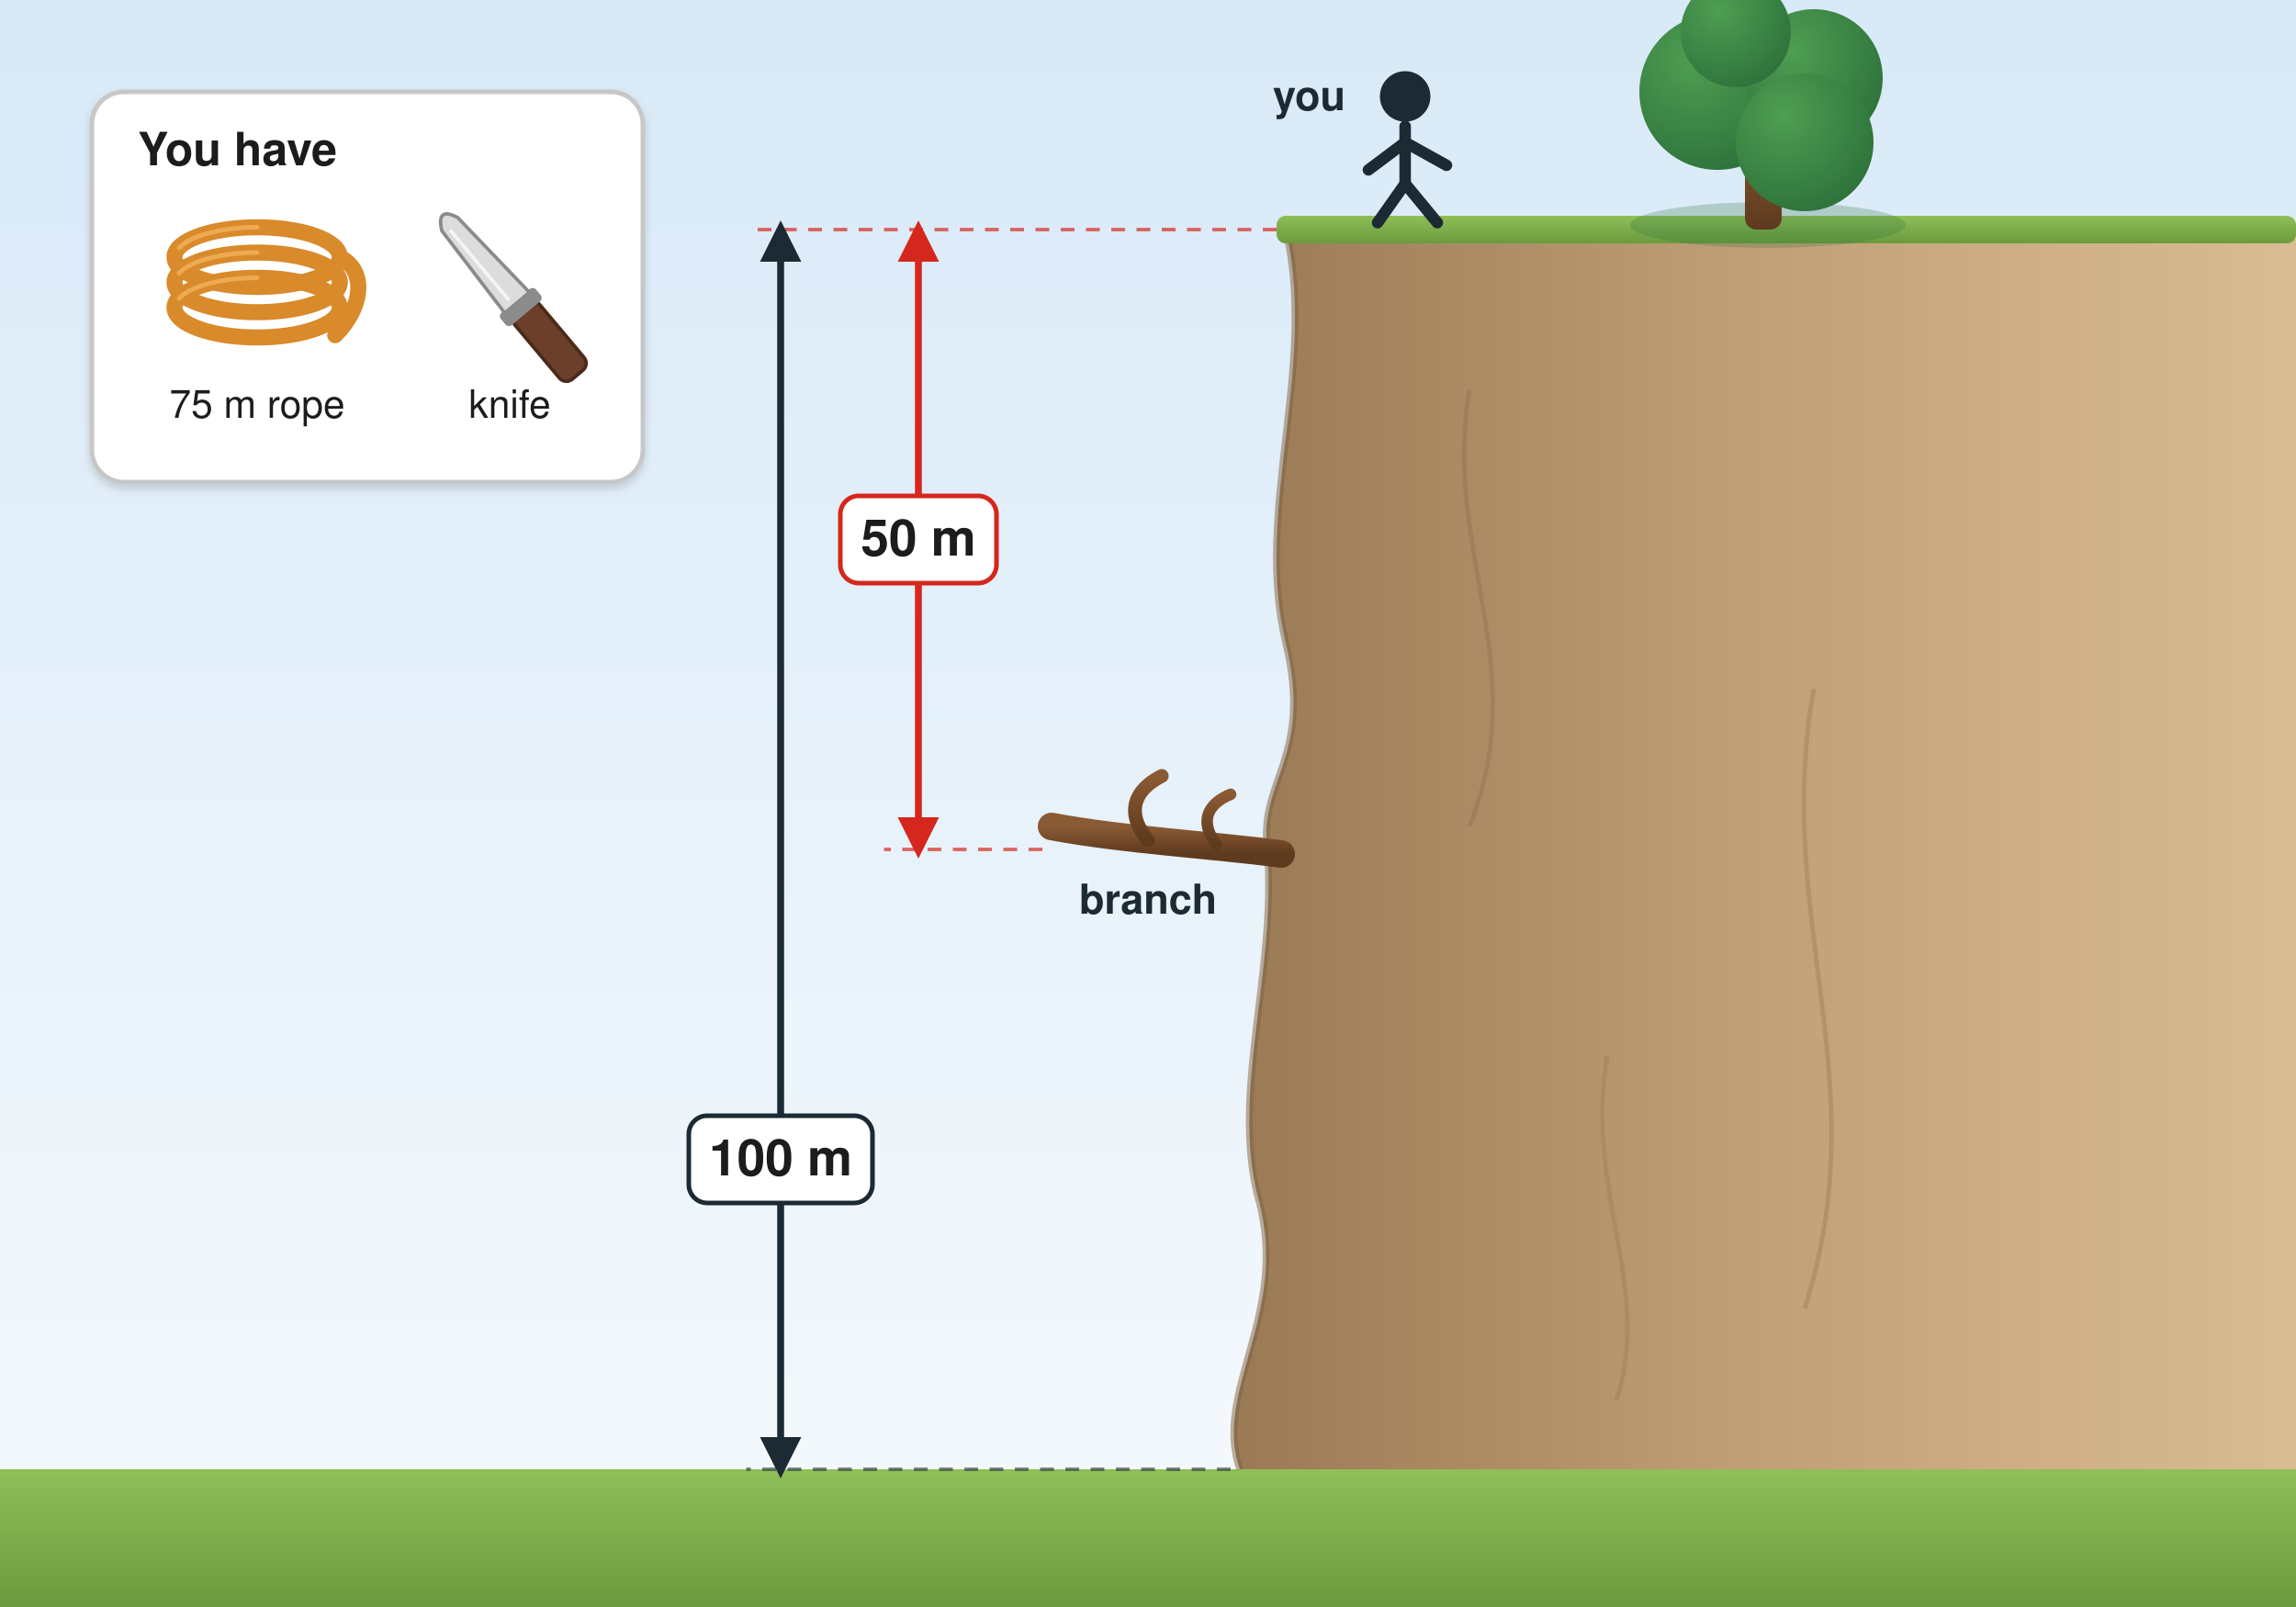
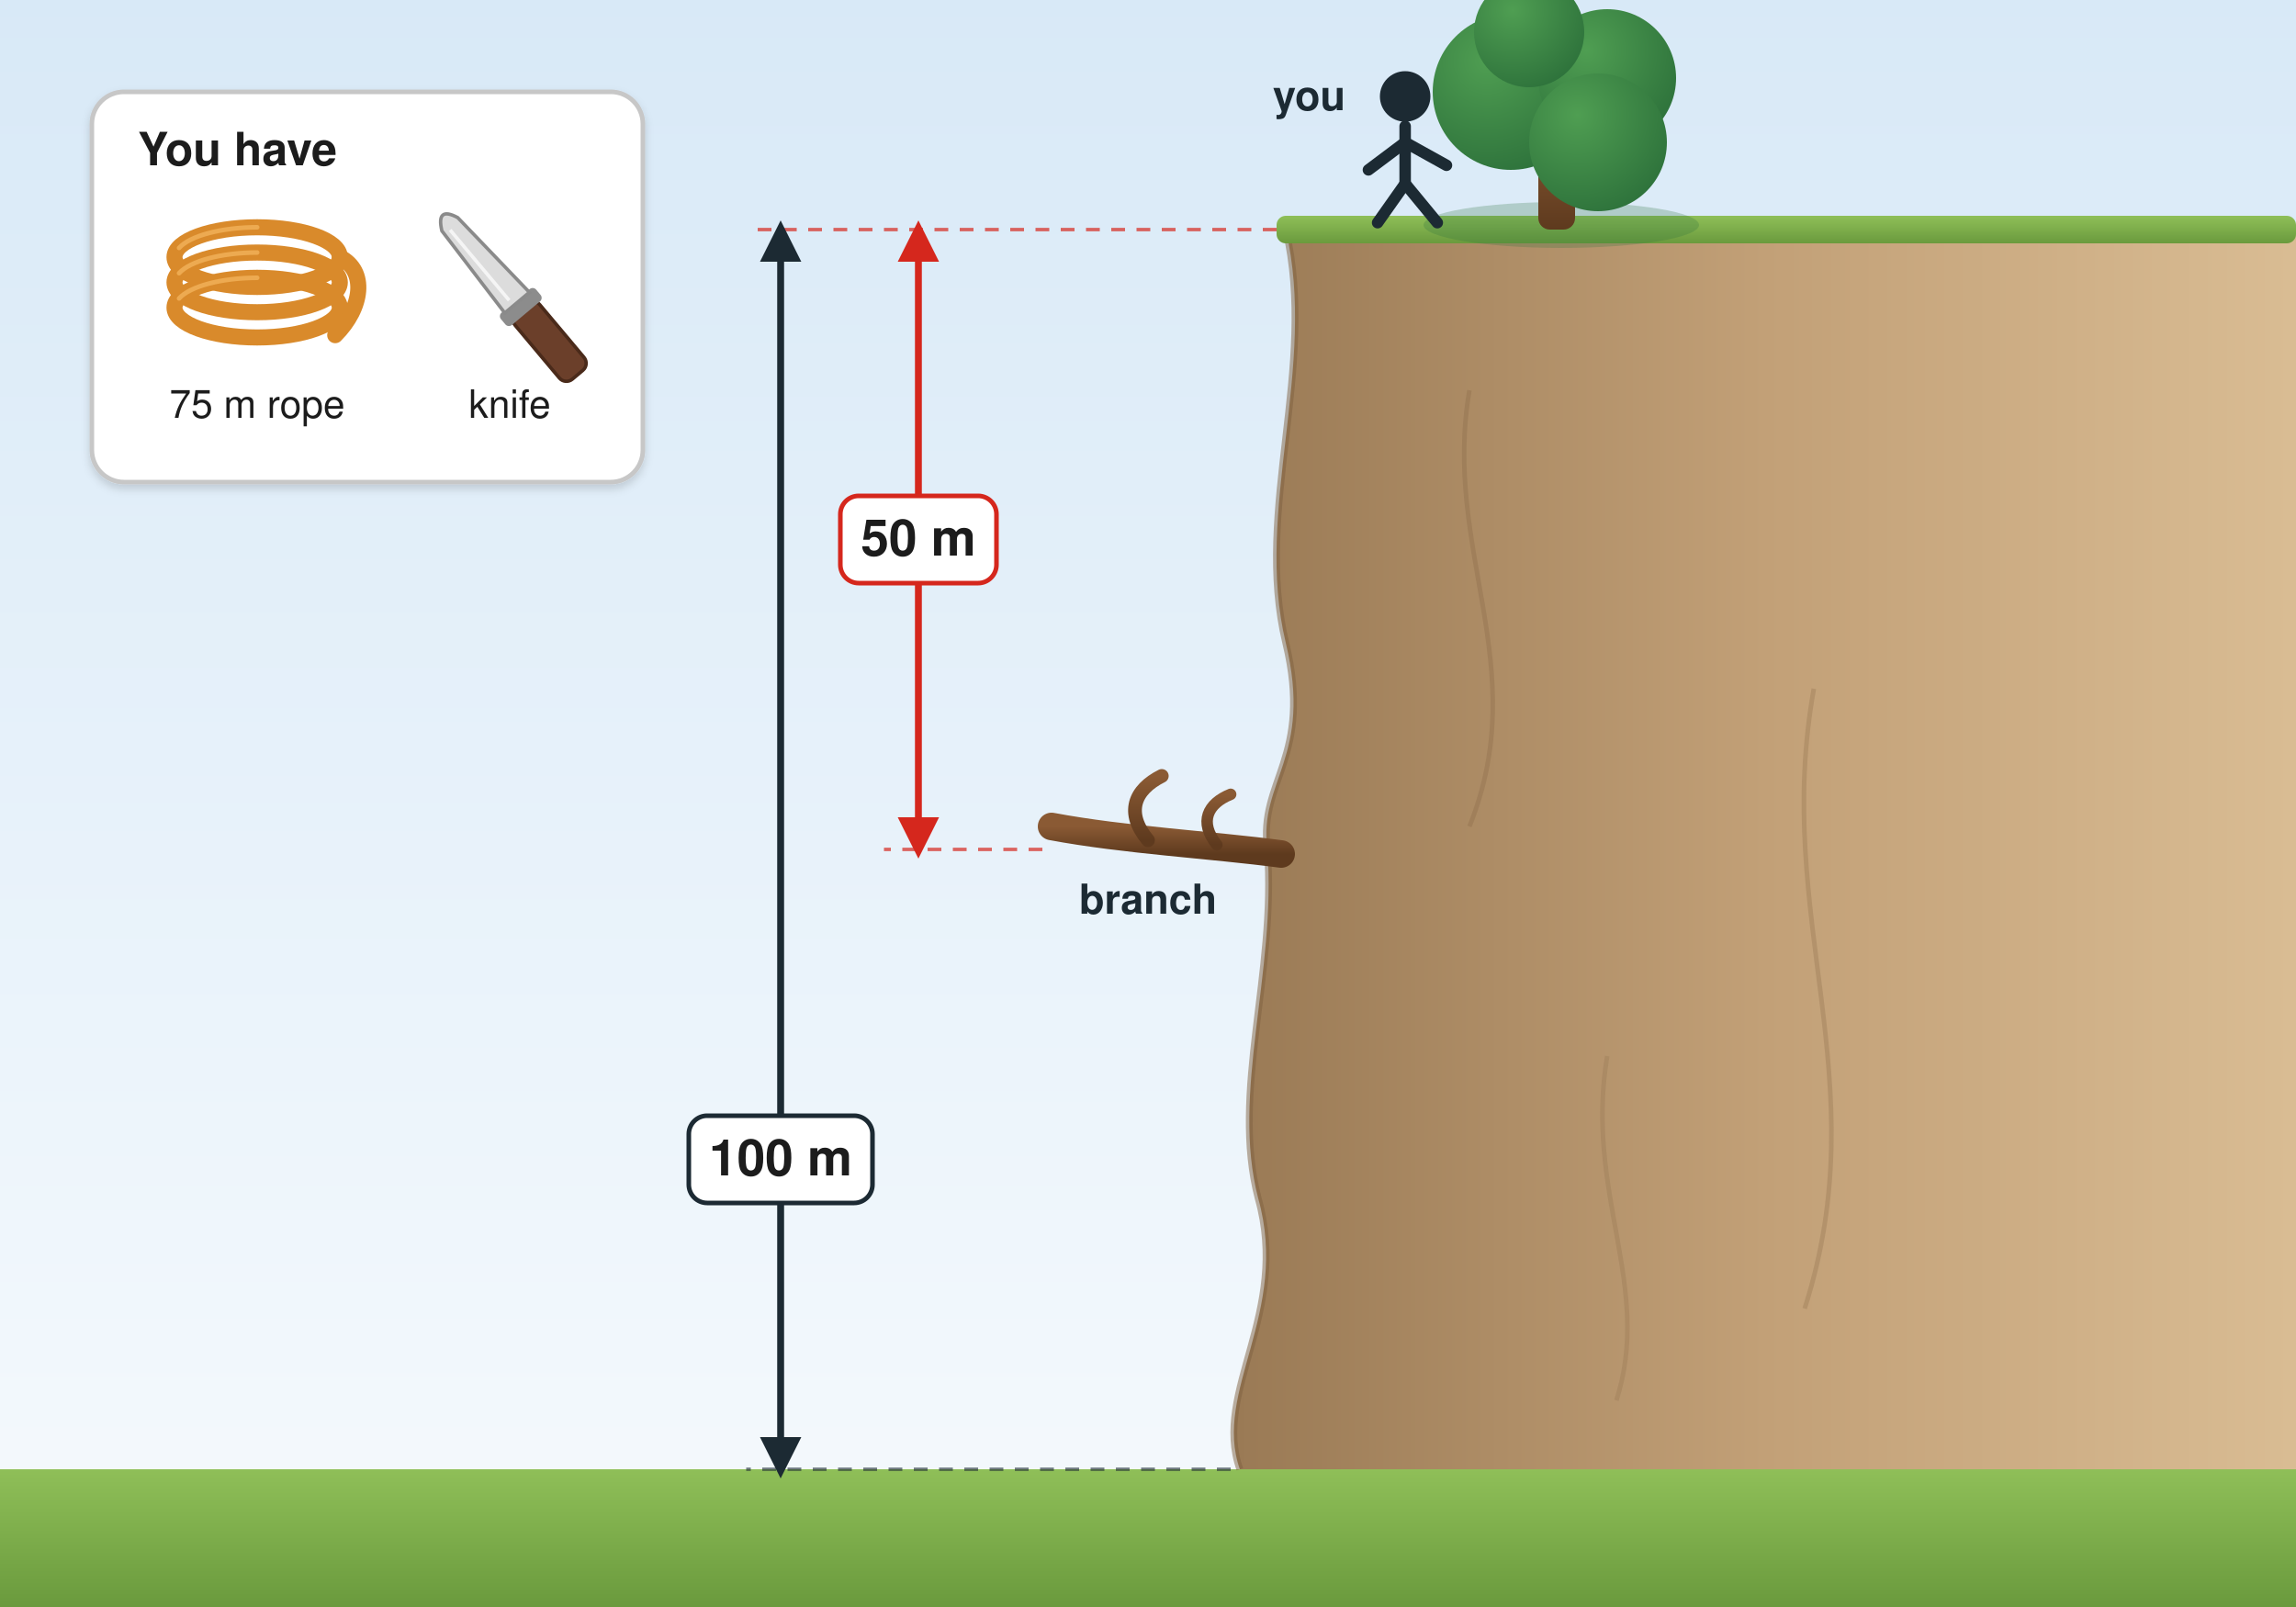
<svg xmlns="http://www.w3.org/2000/svg" width="1000" height="700" viewBox="0 0 1000 700" role="img" aria-labelledby="title desc" font-family="'Helvetica Neue', Helvetica, Arial, sans-serif">
  <defs>
    <linearGradient id="sky" x1="0" y1="0" x2="0" y2="1">
      <stop offset="0" stop-color="#d8e9f7" />
      <stop offset="1" stop-color="#f6fafd" />
    </linearGradient>
    <linearGradient id="rock" x1="0" y1="0" x2="1" y2="0">
      <stop offset="0" stop-color="#9a7a55" />
      <stop offset="0.5" stop-color="#c2a077" />
      <stop offset="1" stop-color="#d9bc93" />
    </linearGradient>
    <linearGradient id="grass" x1="0" y1="0" x2="0" y2="1">
      <stop offset="0" stop-color="#8fbf58" />
      <stop offset="1" stop-color="#6a9a3d" />
    </linearGradient>
    <radialGradient id="foliage" cx="0.35" cy="0.3" r="0.8">
      <stop offset="0" stop-color="#4f9e52" />
      <stop offset="1" stop-color="#2c703a" />
    </radialGradient>
    <linearGradient id="wood" x1="0" y1="0" x2="0" y2="1">
      <stop offset="0" stop-color="#8a5a34" />
      <stop offset="1" stop-color="#5e3a1e" />
    </linearGradient>
    <marker id="redArrow" viewBox="0 0 10 10" refX="5" refY="5" markerWidth="6" markerHeight="6" orient="auto-start-reverse">
      <path d="M 0 0 L 10 5 L 0 10 z" fill="#d5271d" />
    </marker>
    <marker id="darkArrow" viewBox="0 0 10 10" refX="5" refY="5" markerWidth="6" markerHeight="6" orient="auto-start-reverse">
      <path d="M 0 0 L 10 5 L 0 10 z" fill="#1c2a33" />
    </marker>
    <filter id="softShadow" x="-20%" y="-20%" width="140%" height="140%">
      <feDropShadow dx="0" dy="2" stdDeviation="2" flood-color="#000" flood-opacity="0.15" />
    </filter>
  </defs>
  <rect width="1000" height="700" fill="url(#sky)" />
  <rect x="0" y="640" width="1000" height="60" fill="url(#grass)" />
  <path d="M560 100 L1000 100 L1000 640 L540 640 C528 606 562 572 548 522 C536 476 556 424 552 370 C548 340 572 330 560 280 C546 222 574 160 560 100 Z" fill="url(#rock)" />
  <path d="M560 100 C574 160 546 222 560 280 C572 330 548 340 552 370 C556 424 536 476 548 522 C562 572 528 606 540 640" fill="none" stroke="#7d5f40" stroke-width="3" opacity="0.5" />
  <path d="M640 170 C628 240 668 290 640 360" fill="none" stroke="#8a6a48" stroke-width="2" opacity="0.35" />
  <path d="M790 300 C772 400 818 470 786 570" fill="none" stroke="#8a6a48" stroke-width="2" opacity="0.3" />
  <path d="M700 460 C690 520 720 560 704 610" fill="none" stroke="#8a6a48" stroke-width="2" opacity="0.25" />
  <rect x="556" y="94" width="444" height="12" rx="4" fill="url(#grass)" />
-   <g>
+   <g transform="translate(-90 0)">
    <ellipse cx="770" cy="98" rx="60" ry="10" fill="#2c703a" opacity="0.25" />
    <rect x="760" y="50" width="16" height="50" rx="5" fill="url(#wood)" />
    <circle cx="748" cy="40" r="34" fill="url(#foliage)" />
    <circle cx="790" cy="34" r="30" fill="url(#foliage)" />
    <circle cx="786" cy="62" r="30" fill="url(#foliage)" />
    <circle cx="756" cy="14" r="24" fill="url(#foliage)" />
  </g>
  <g stroke="#1c2a33" stroke-width="5" stroke-linecap="round" fill="none">
    <circle cx="612" cy="42" r="11" fill="#1c2a33" stroke="none" />
    <line x1="612" y1="55" x2="612" y2="80" />
    <line x1="612" y1="62" x2="596" y2="74" />
    <line x1="612" y1="62" x2="630" y2="72" />
    <line x1="612" y1="80" x2="600" y2="97" />
    <line x1="612" y1="80" x2="626" y2="97" />
  </g>
  <text x="586" y="48" font-size="18" font-weight="700" fill="#1c2a33" text-anchor="end">you</text>
  <g fill="none" stroke="url(#wood)" stroke-linecap="round">
    <path d="M558 372 C528 368 490 366 458 360" stroke-width="12" />
    <path d="M500 366 C490 354 494 344 506 338" stroke-width="6" />
    <path d="M530 368 C522 358 526 350 536 346" stroke-width="5" />
  </g>
  <text x="470" y="398" font-size="18" font-weight="700" fill="#1c2a33">branch</text>
  <g stroke="#d5271d" stroke-width="1.5" stroke-dasharray="6 5" opacity="0.7">
    <line x1="556" y1="100" x2="325" y2="100" />
    <line x1="454" y1="370" x2="385" y2="370" />
  </g>
  <line x1="400" y1="105" x2="400" y2="365" stroke="#d5271d" stroke-width="3" marker-start="url(#redArrow)" marker-end="url(#redArrow)" />
  <rect x="366" y="216" width="68" height="38" rx="8" fill="#fff" stroke="#d5271d" stroke-width="2" />
  <text x="400" y="242" font-size="22" font-weight="700" fill="#1c1c1c" text-anchor="middle">50 m</text>
  <line x1="536" y1="640" x2="325" y2="640" stroke="#1c2a33" stroke-width="1.5" stroke-dasharray="6 5" opacity="0.6" />
  <line x1="340" y1="105" x2="340" y2="635" stroke="#1c2a33" stroke-width="3" marker-start="url(#darkArrow)" marker-end="url(#darkArrow)" />
  <rect x="300" y="486" width="80" height="38" rx="8" fill="#fff" stroke="#1c2a33" stroke-width="2" />
  <text x="340" y="512" font-size="22" font-weight="700" fill="#1c1c1c" text-anchor="middle">100 m</text>
  <rect x="40" y="40" width="240" height="170" rx="14" fill="#fff" stroke="#c7c7c7" stroke-width="2" filter="url(#softShadow)" />
  <text x="60" y="72" font-size="20" font-weight="700" fill="#1c1c1c">You have</text>
  <g fill="none" stroke="#d98a2b" stroke-width="7" stroke-linecap="round">
    <ellipse cx="112" cy="134" rx="36" ry="13" />
    <ellipse cx="112" cy="123" rx="36" ry="13" />
    <ellipse cx="112" cy="112" rx="36" ry="13" />
    <path d="M148 112 C160 118 158 134 146 146" />
  </g>
  <g fill="none" stroke="#f2b25a" stroke-width="2" stroke-linecap="round" opacity="0.8">
    <path d="M78 130 A36 13 0 0 1 112 121" />
    <path d="M78 119 A36 13 0 0 1 112 110" />
    <path d="M78 108 A36 13 0 0 1 112 99" />
  </g>
  <text x="112" y="182" font-size="17" fill="#1c1c1c" text-anchor="middle">75 m rope</text>
  <g transform="translate(222 128) rotate(-40)">
    <rect x="-7" y="8" width="14" height="38" rx="4" fill="#6b3f2a" stroke="#4a2a1a" stroke-width="1.5" />
    <rect x="-10" y="4" width="20" height="7" rx="2" fill="#8c8c8c" />
    <path d="M-7 5 L7 5 L4 -40 Q0 -50 -5 -40 Z" fill="#dcdcdc" stroke="#8a8a8a" stroke-width="1.5" />
    <line x1="-2" y1="-38" x2="-2" y2="2" stroke="#f5f5f5" stroke-width="1.5" />
  </g>
  <text x="222" y="182" font-size="17" fill="#1c1c1c" text-anchor="middle">knife</text>
</svg>
